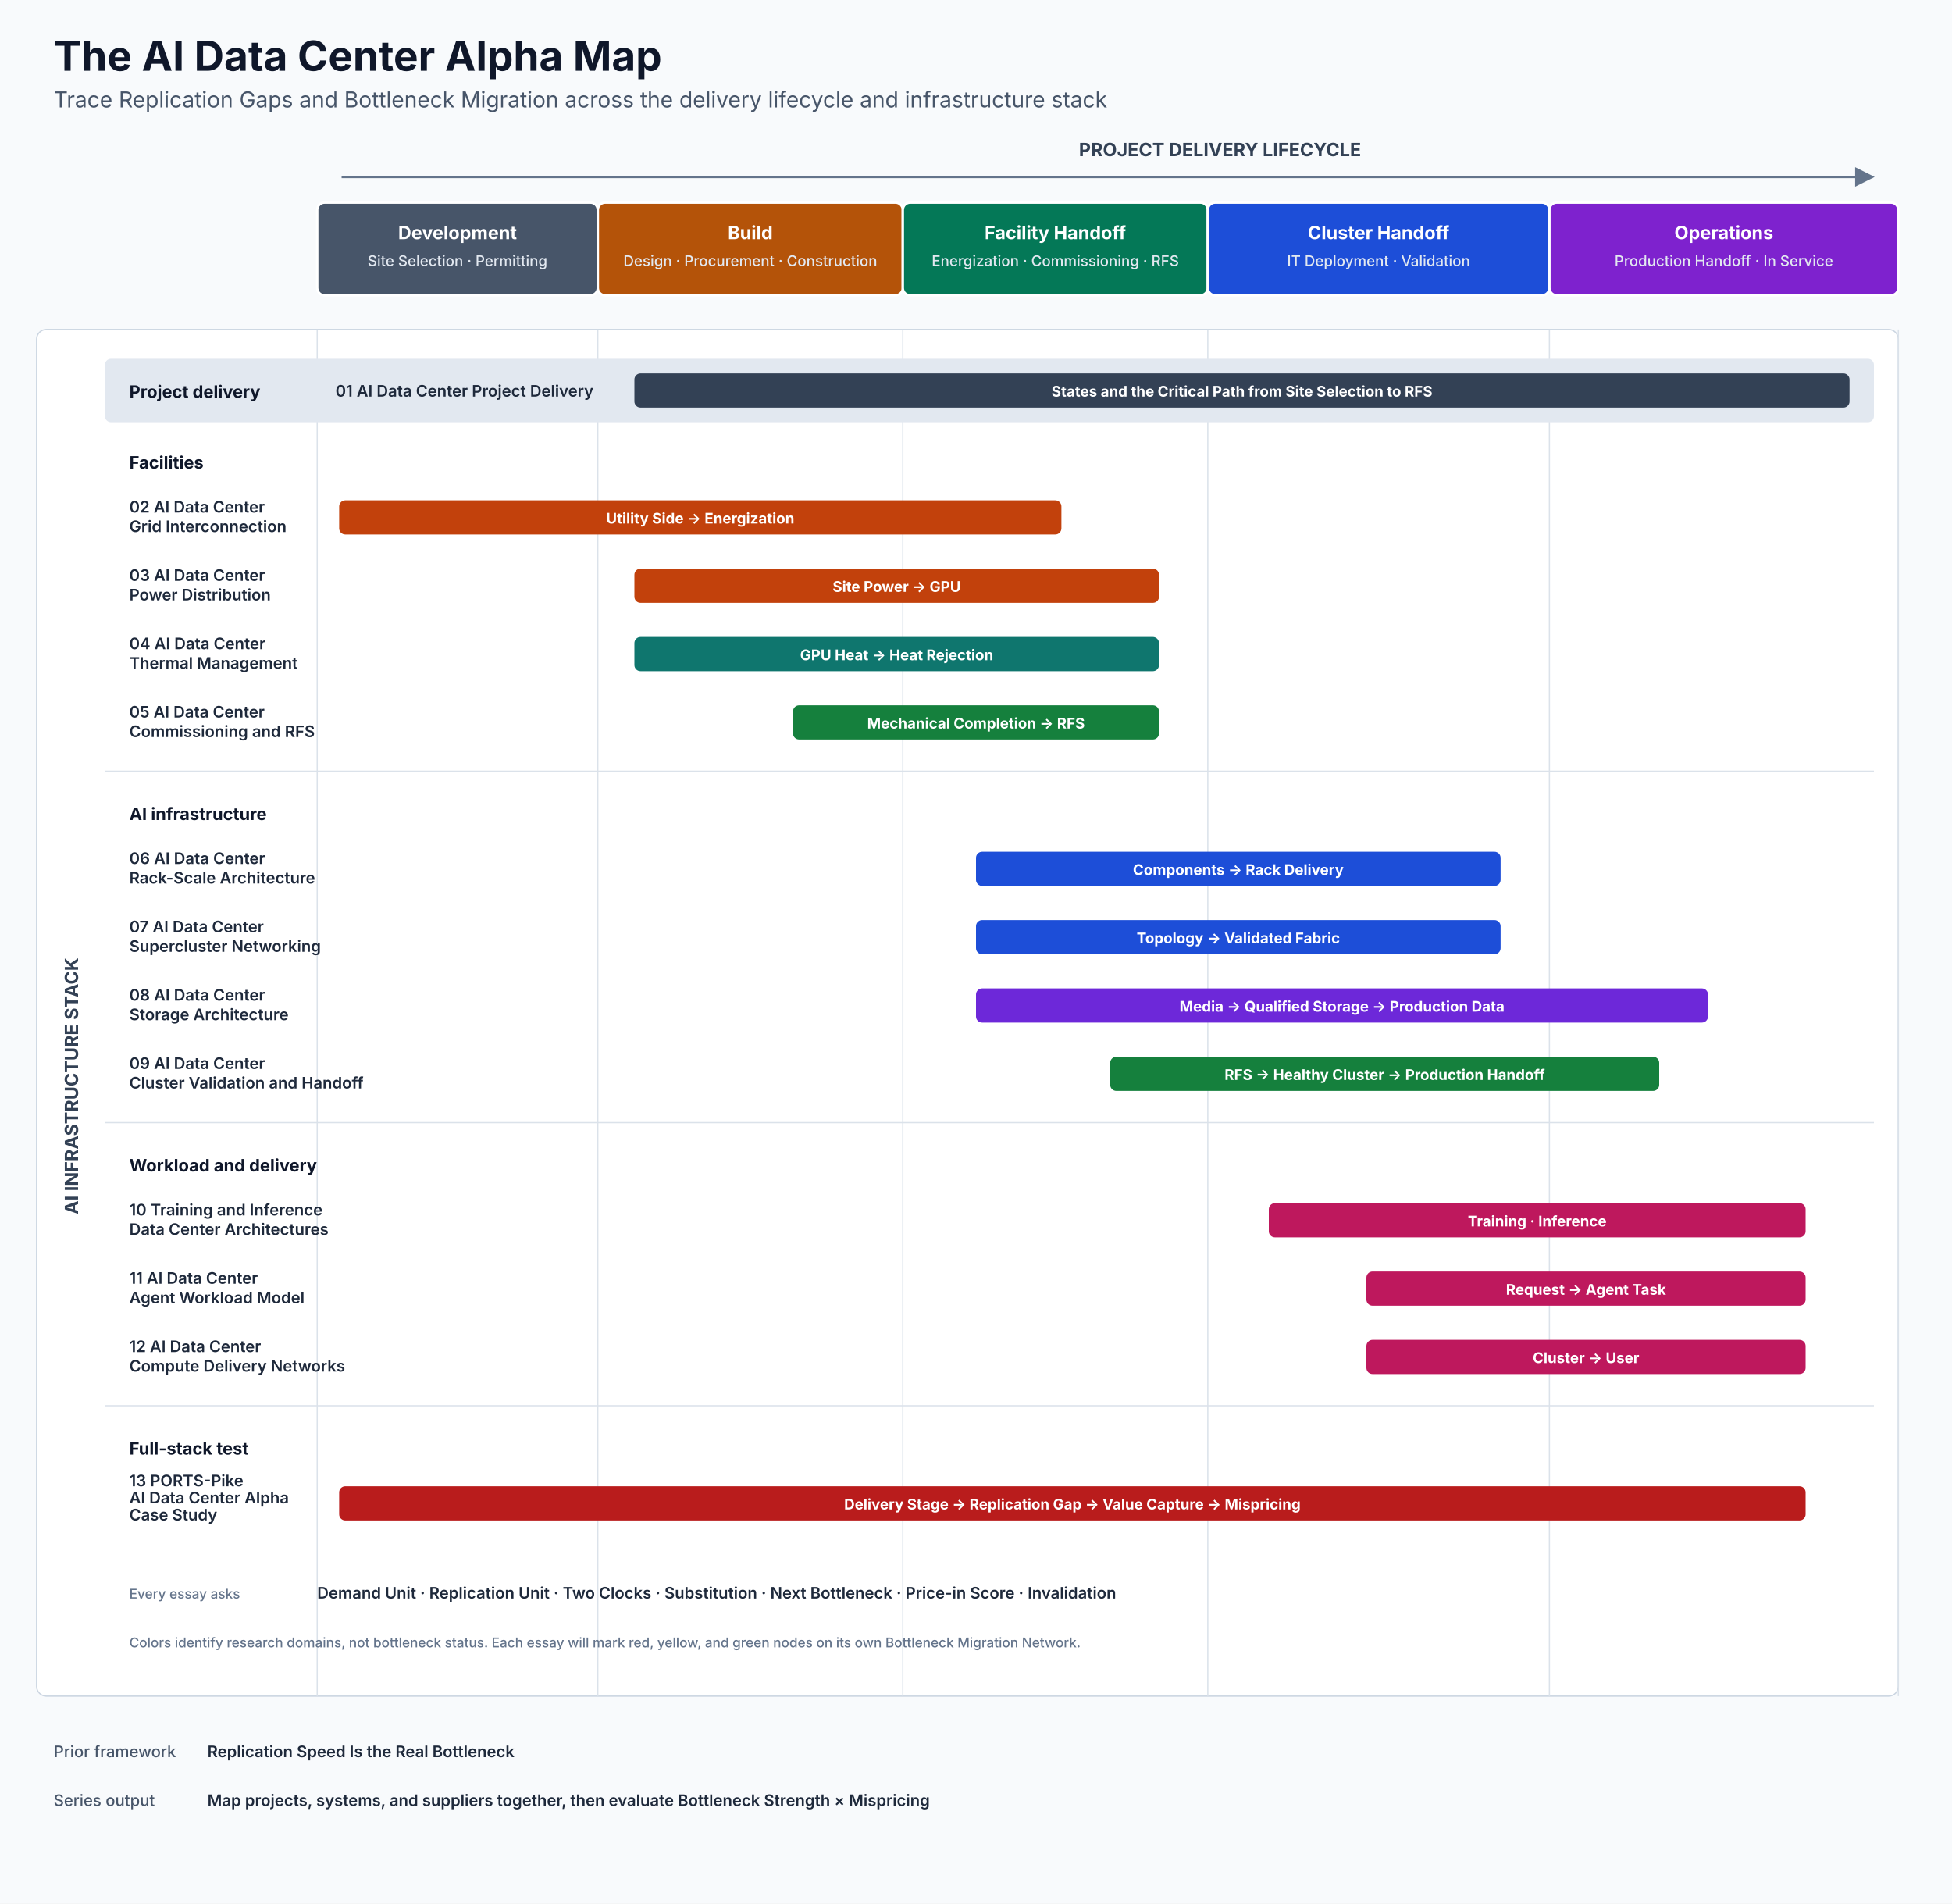
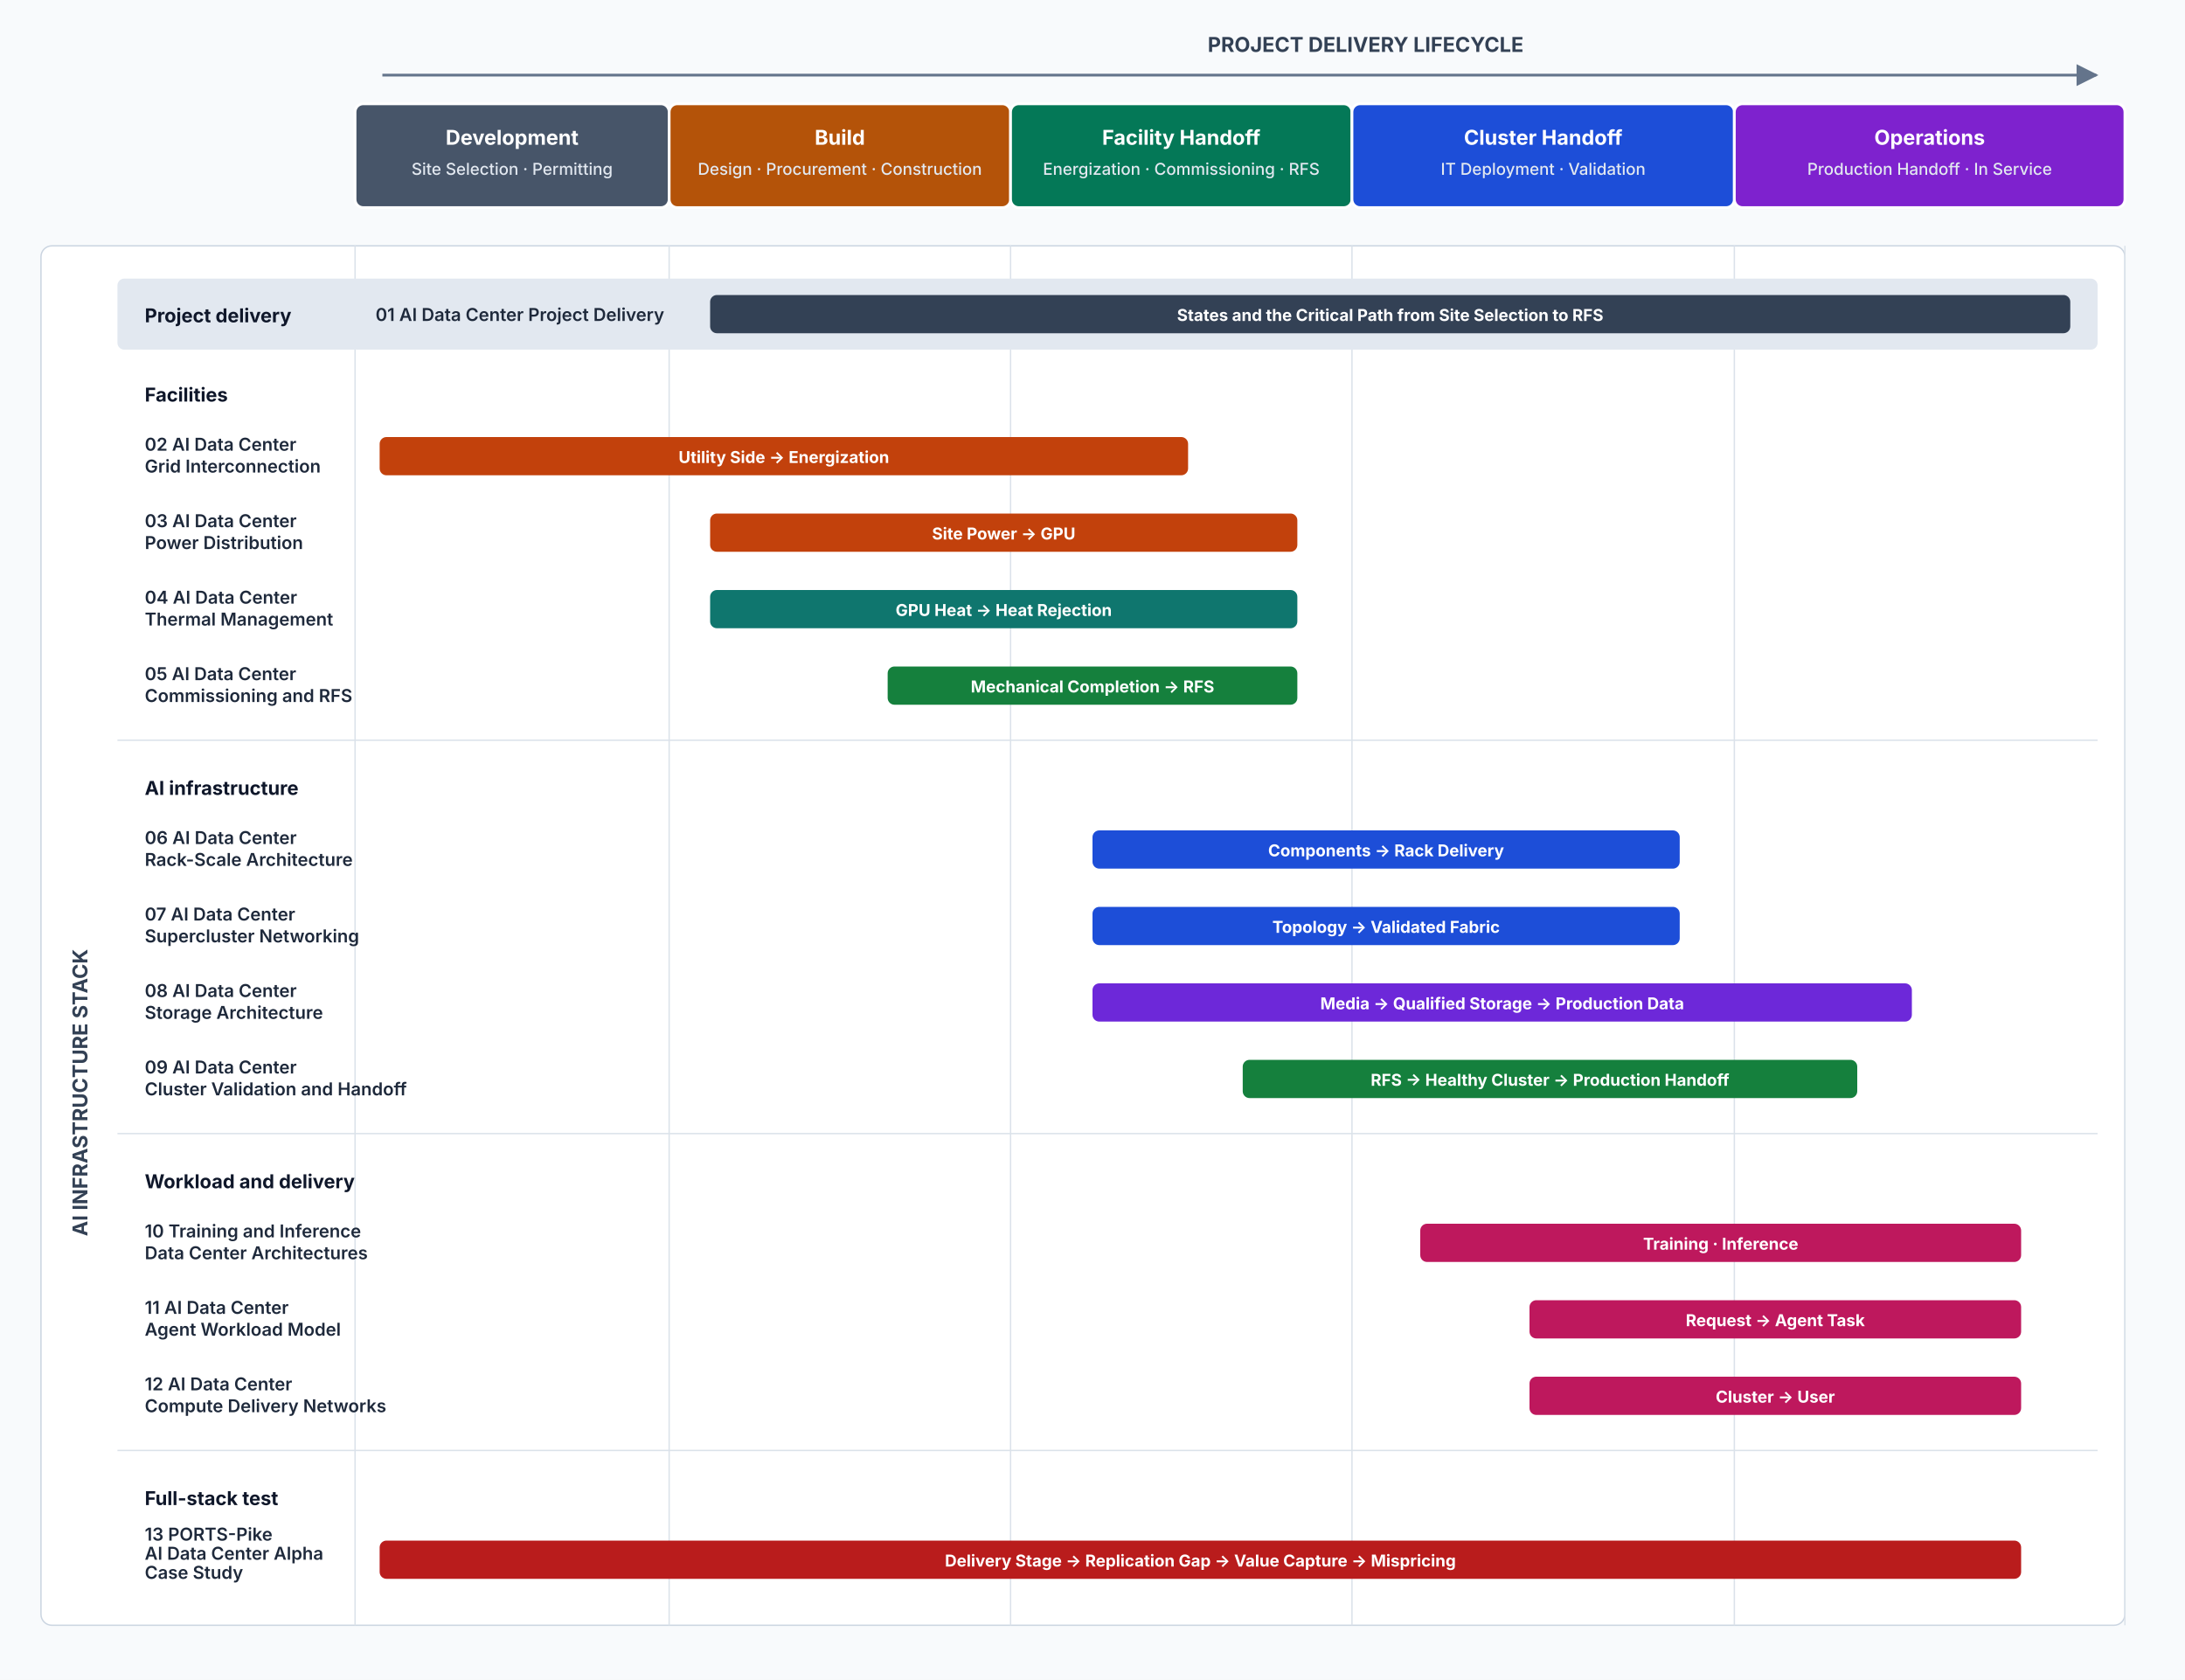
- <svg xmlns="http://www.w3.org/2000/svg" width="1600" height="1560" viewBox="0 0 1600 1560" role="img" aria-labelledby="title desc">
+ <svg xmlns="http://www.w3.org/2000/svg" width="1600" height="1230" viewBox="0 90 1600 1230" role="img" aria-labelledby="title desc">
  <defs>
    <style>
      .bg{fill:#f8fafc}.panel{fill:#fff;stroke:#cbd5e1;stroke-width:1}.grid{stroke:#dbe2ea;stroke-width:1}.milestone{stroke:#fff;stroke-width:2}
-       .title{font:700 34px -apple-system,BlinkMacSystemFont,"Segoe UI",sans-serif;fill:#0f172a}.subtitle{font:400 18px -apple-system,BlinkMacSystemFont,"Segoe UI",sans-serif;fill:#475569}
      .axis{font:700 15px -apple-system,BlinkMacSystemFont,"Segoe UI",sans-serif;fill:#334155}.phase{font:700 15px -apple-system,BlinkMacSystemFont,"Segoe UI",sans-serif;fill:#fff;text-anchor:middle}.phase-note{font:500 12px -apple-system,BlinkMacSystemFont,"Segoe UI",sans-serif;fill:#e2e8f0;text-anchor:middle}
-       .group{font:700 14px -apple-system,BlinkMacSystemFont,"Segoe UI",sans-serif;fill:#0f172a}.row{font:600 13px -apple-system,BlinkMacSystemFont,"Segoe UI",sans-serif;fill:#1e293b}.small{font:500 11px -apple-system,BlinkMacSystemFont,"Segoe UI",sans-serif;fill:#64748b}.bartext{font:700 12px -apple-system,BlinkMacSystemFont,"Segoe UI",sans-serif;fill:#fff;text-anchor:middle}.legend{font:500 13px -apple-system,BlinkMacSystemFont,"Segoe UI",sans-serif;fill:#475569}
+       .group{font:700 14px -apple-system,BlinkMacSystemFont,"Segoe UI",sans-serif;fill:#0f172a}.row{font:600 13px -apple-system,BlinkMacSystemFont,"Segoe UI",sans-serif;fill:#1e293b}.small{font:500 11px -apple-system,BlinkMacSystemFont,"Segoe UI",sans-serif;fill:#64748b}.bartext{font:700 12px -apple-system,BlinkMacSystemFont,"Segoe UI",sans-serif;fill:#fff;text-anchor:middle}
      .development{fill:#475569}.build{fill:#b45309}.facility{fill:#047857}.cluster{fill:#1d4ed8}.operations{fill:#7e22ce}
      .overview{fill:#334155}.power{fill:#c2410c}.thermal{fill:#0f766e}.handoff{fill:#15803d}.compute{fill:#1d4ed8}.data{fill:#6d28d9}.service{fill:#be185d}.case{fill:#b91c1c}
    </style>
    <marker id="arrow" viewBox="0 0 10 10" refX="9" refY="5" markerWidth="8" markerHeight="8" orient="auto">
      <path d="M0 0L10 5L0 10Z" fill="#64748b" />
    </marker>
  </defs>
-   <rect class="bg" width="1600" height="1560" />
-   <text class="title" x="44" y="58">The AI Data Center Alpha Map</text>
-   <text class="subtitle" x="44" y="88">Trace Replication Gaps and Bottleneck Migration across the delivery lifecycle and infrastructure stack</text>
+   <rect class="bg" width="1600" height="1320" />
  <text class="axis" x="1000" y="128" text-anchor="middle">PROJECT DELIVERY LIFECYCLE</text>
  <path d="M280 145H1535" fill="none" stroke="#64748b" stroke-width="2" marker-end="url(#arrow)" />
  <rect class="development milestone" x="260" y="166" width="230" height="76" rx="6" />
  <text class="phase" x="375" y="196">Development</text>
  <text class="phase-note" x="375" y="218">Site Selection · Permitting</text>
  <rect class="build milestone" x="490" y="166" width="250" height="76" rx="6" />
  <text class="phase" x="615" y="196">Build</text>
  <text class="phase-note" x="615" y="218">Design · Procurement · Construction</text>
  <rect class="facility milestone" x="740" y="166" width="250" height="76" rx="6" />
  <text class="phase" x="865" y="196">Facility Handoff</text>
  <text class="phase-note" x="865" y="218">Energization · Commissioning · RFS</text>
  <rect class="cluster milestone" x="990" y="166" width="280" height="76" rx="6" />
  <text class="phase" x="1130" y="196">Cluster Handoff</text>
  <text class="phase-note" x="1130" y="218">IT Deployment · Validation</text>
  <rect class="operations milestone" x="1270" y="166" width="286" height="76" rx="6" />
  <text class="phase" x="1413" y="196">Operations</text>
  <text class="phase-note" x="1413" y="218">Production Handoff · In Service</text>
-   <rect class="panel" x="30" y="270" width="1526" height="1120" rx="8" />
+   <rect class="panel" x="30" y="270" width="1526" height="1010" rx="8" />
  <text class="axis" transform="translate(64 890) rotate(-90)" text-anchor="middle">AI INFRASTRUCTURE STACK</text>
-   <line class="grid" x1="260" y1="270" x2="260" y2="1390" />
-   <line class="grid" x1="490" y1="270" x2="490" y2="1390" />
-   <line class="grid" x1="740" y1="270" x2="740" y2="1390" />
-   <line class="grid" x1="990" y1="270" x2="990" y2="1390" />
-   <line class="grid" x1="1270" y1="270" x2="1270" y2="1390" />
-   <line class="grid" x1="1556" y1="270" x2="1556" y2="1390" />
+   <line class="grid" x1="260" y1="270" x2="260" y2="1280" />
+   <line class="grid" x1="490" y1="270" x2="490" y2="1280" />
+   <line class="grid" x1="740" y1="270" x2="740" y2="1280" />
+   <line class="grid" x1="990" y1="270" x2="990" y2="1280" />
+   <line class="grid" x1="1270" y1="270" x2="1270" y2="1280" />
+   <line class="grid" x1="1556" y1="270" x2="1556" y2="1280" />
  <rect x="86" y="294" width="1450" height="52" fill="#e2e8f0" rx="5" />
  <text class="group" x="106" y="326">Project delivery</text>
  <text class="row" x="275" y="325">01 AI Data Center Project Delivery</text>
  <rect class="overview" x="520" y="306" width="996" height="28" rx="5" />
  <text class="bartext" x="1018" y="325">States and the Critical Path from Site Selection to RFS</text>
  <text class="group" x="106" y="384">Facilities</text>
  <text class="row" x="106" y="420">
    <tspan x="106">02 AI Data Center</tspan>
    <tspan x="106" dy="16">Grid Interconnection</tspan>
  </text>
  <rect class="power" x="278" y="410" width="592" height="28" rx="5" />
  <text class="bartext" x="574" y="429">Utility Side → Energization</text>
  <text class="row" x="106" y="476">
    <tspan x="106">03 AI Data Center</tspan>
    <tspan x="106" dy="16">Power Distribution</tspan>
  </text>
  <rect class="power" x="520" y="466" width="430" height="28" rx="5" />
  <text class="bartext" x="735" y="485">Site Power → GPU</text>
  <text class="row" x="106" y="532">
    <tspan x="106">04 AI Data Center</tspan>
    <tspan x="106" dy="16">Thermal Management</tspan>
  </text>
  <rect class="thermal" x="520" y="522" width="430" height="28" rx="5" />
  <text class="bartext" x="735" y="541">GPU Heat → Heat Rejection</text>
  <text class="row" x="106" y="588">
    <tspan x="106">05 AI Data Center</tspan>
    <tspan x="106" dy="16">Commissioning and RFS</tspan>
  </text>
  <rect class="handoff" x="650" y="578" width="300" height="28" rx="5" />
  <text class="bartext" x="800" y="597">Mechanical Completion → RFS</text>
  <line class="grid" x1="86" y1="632" x2="1536" y2="632" />
  <text class="group" x="106" y="672">AI infrastructure</text>
  <text class="row" x="106" y="708">
    <tspan x="106">06 AI Data Center</tspan>
    <tspan x="106" dy="16">Rack-Scale Architecture</tspan>
  </text>
  <rect class="compute" x="800" y="698" width="430" height="28" rx="5" />
  <text class="bartext" x="1015" y="717">Components → Rack Delivery</text>
  <text class="row" x="106" y="764">
    <tspan x="106">07 AI Data Center</tspan>
    <tspan x="106" dy="16">Supercluster Networking</tspan>
  </text>
  <rect class="compute" x="800" y="754" width="430" height="28" rx="5" />
  <text class="bartext" x="1015" y="773">Topology → Validated Fabric</text>
  <text class="row" x="106" y="820">
    <tspan x="106">08 AI Data Center</tspan>
    <tspan x="106" dy="16">Storage Architecture</tspan>
  </text>
  <rect class="data" x="800" y="810" width="600" height="28" rx="5" />
  <text class="bartext" x="1100" y="829">Media → Qualified Storage → Production Data</text>
  <text class="row" x="106" y="876">
    <tspan x="106">09 AI Data Center</tspan>
    <tspan x="106" dy="16">Cluster Validation and Handoff</tspan>
  </text>
  <rect class="handoff" x="910" y="866" width="450" height="28" rx="5" />
  <text class="bartext" x="1135" y="885">RFS → Healthy Cluster → Production Handoff</text>
  <line class="grid" x1="86" y1="920" x2="1536" y2="920" />
  <text class="group" x="106" y="960">Workload and delivery</text>
  <text class="row" x="106" y="996">
    <tspan x="106">10 Training and Inference</tspan>
    <tspan x="106" dy="16">Data Center Architectures</tspan>
  </text>
  <rect class="service" x="1040" y="986" width="440" height="28" rx="5" />
  <text class="bartext" x="1260" y="1005">Training · Inference</text>
  <text class="row" x="106" y="1052">
    <tspan x="106">11 AI Data Center</tspan>
    <tspan x="106" dy="16">Agent Workload Model</tspan>
  </text>
  <rect class="service" x="1120" y="1042" width="360" height="28" rx="5" />
  <text class="bartext" x="1300" y="1061">Request → Agent Task</text>
  <text class="row" x="106" y="1108">
    <tspan x="106">12 AI Data Center</tspan>
    <tspan x="106" dy="16">Compute Delivery Networks</tspan>
  </text>
  <rect class="service" x="1120" y="1098" width="360" height="28" rx="5" />
  <text class="bartext" x="1300" y="1117">Cluster → User</text>
  <line class="grid" x1="86" y1="1152" x2="1536" y2="1152" />
  <text class="group" x="106" y="1192">Full-stack test</text>
  <text class="row" x="106" y="1218">
    <tspan x="106">13 PORTS-Pike</tspan>
    <tspan x="106" dy="14">AI Data Center Alpha</tspan>
    <tspan x="106" dy="14">Case Study</tspan>
  </text>
  <rect class="case" x="278" y="1218" width="1202" height="28" rx="5" />
  <text class="bartext" x="879" y="1237">Delivery Stage → Replication Gap → Value Capture → Mispricing</text>
-   <text class="small" x="106" y="1310">Every essay asks</text>
-   <text class="row" x="260" y="1310">Demand Unit · Replication Unit · Two Clocks · Substitution · Next Bottleneck · Price-in Score · Invalidation</text>
-   <text class="small" x="106" y="1350">Colors identify research domains, not bottleneck status. Each essay will mark red, yellow, and green nodes on its own Bottleneck Migration Network.</text>
-   <text class="legend" x="44" y="1440">Prior framework</text>
-   <text class="row" x="170" y="1440">Replication Speed Is the Real Bottleneck</text>
-   <text class="legend" x="44" y="1480">Series output</text>
-   <text class="row" x="170" y="1480">Map projects, systems, and suppliers together, then evaluate Bottleneck Strength × Mispricing</text>
</svg>
